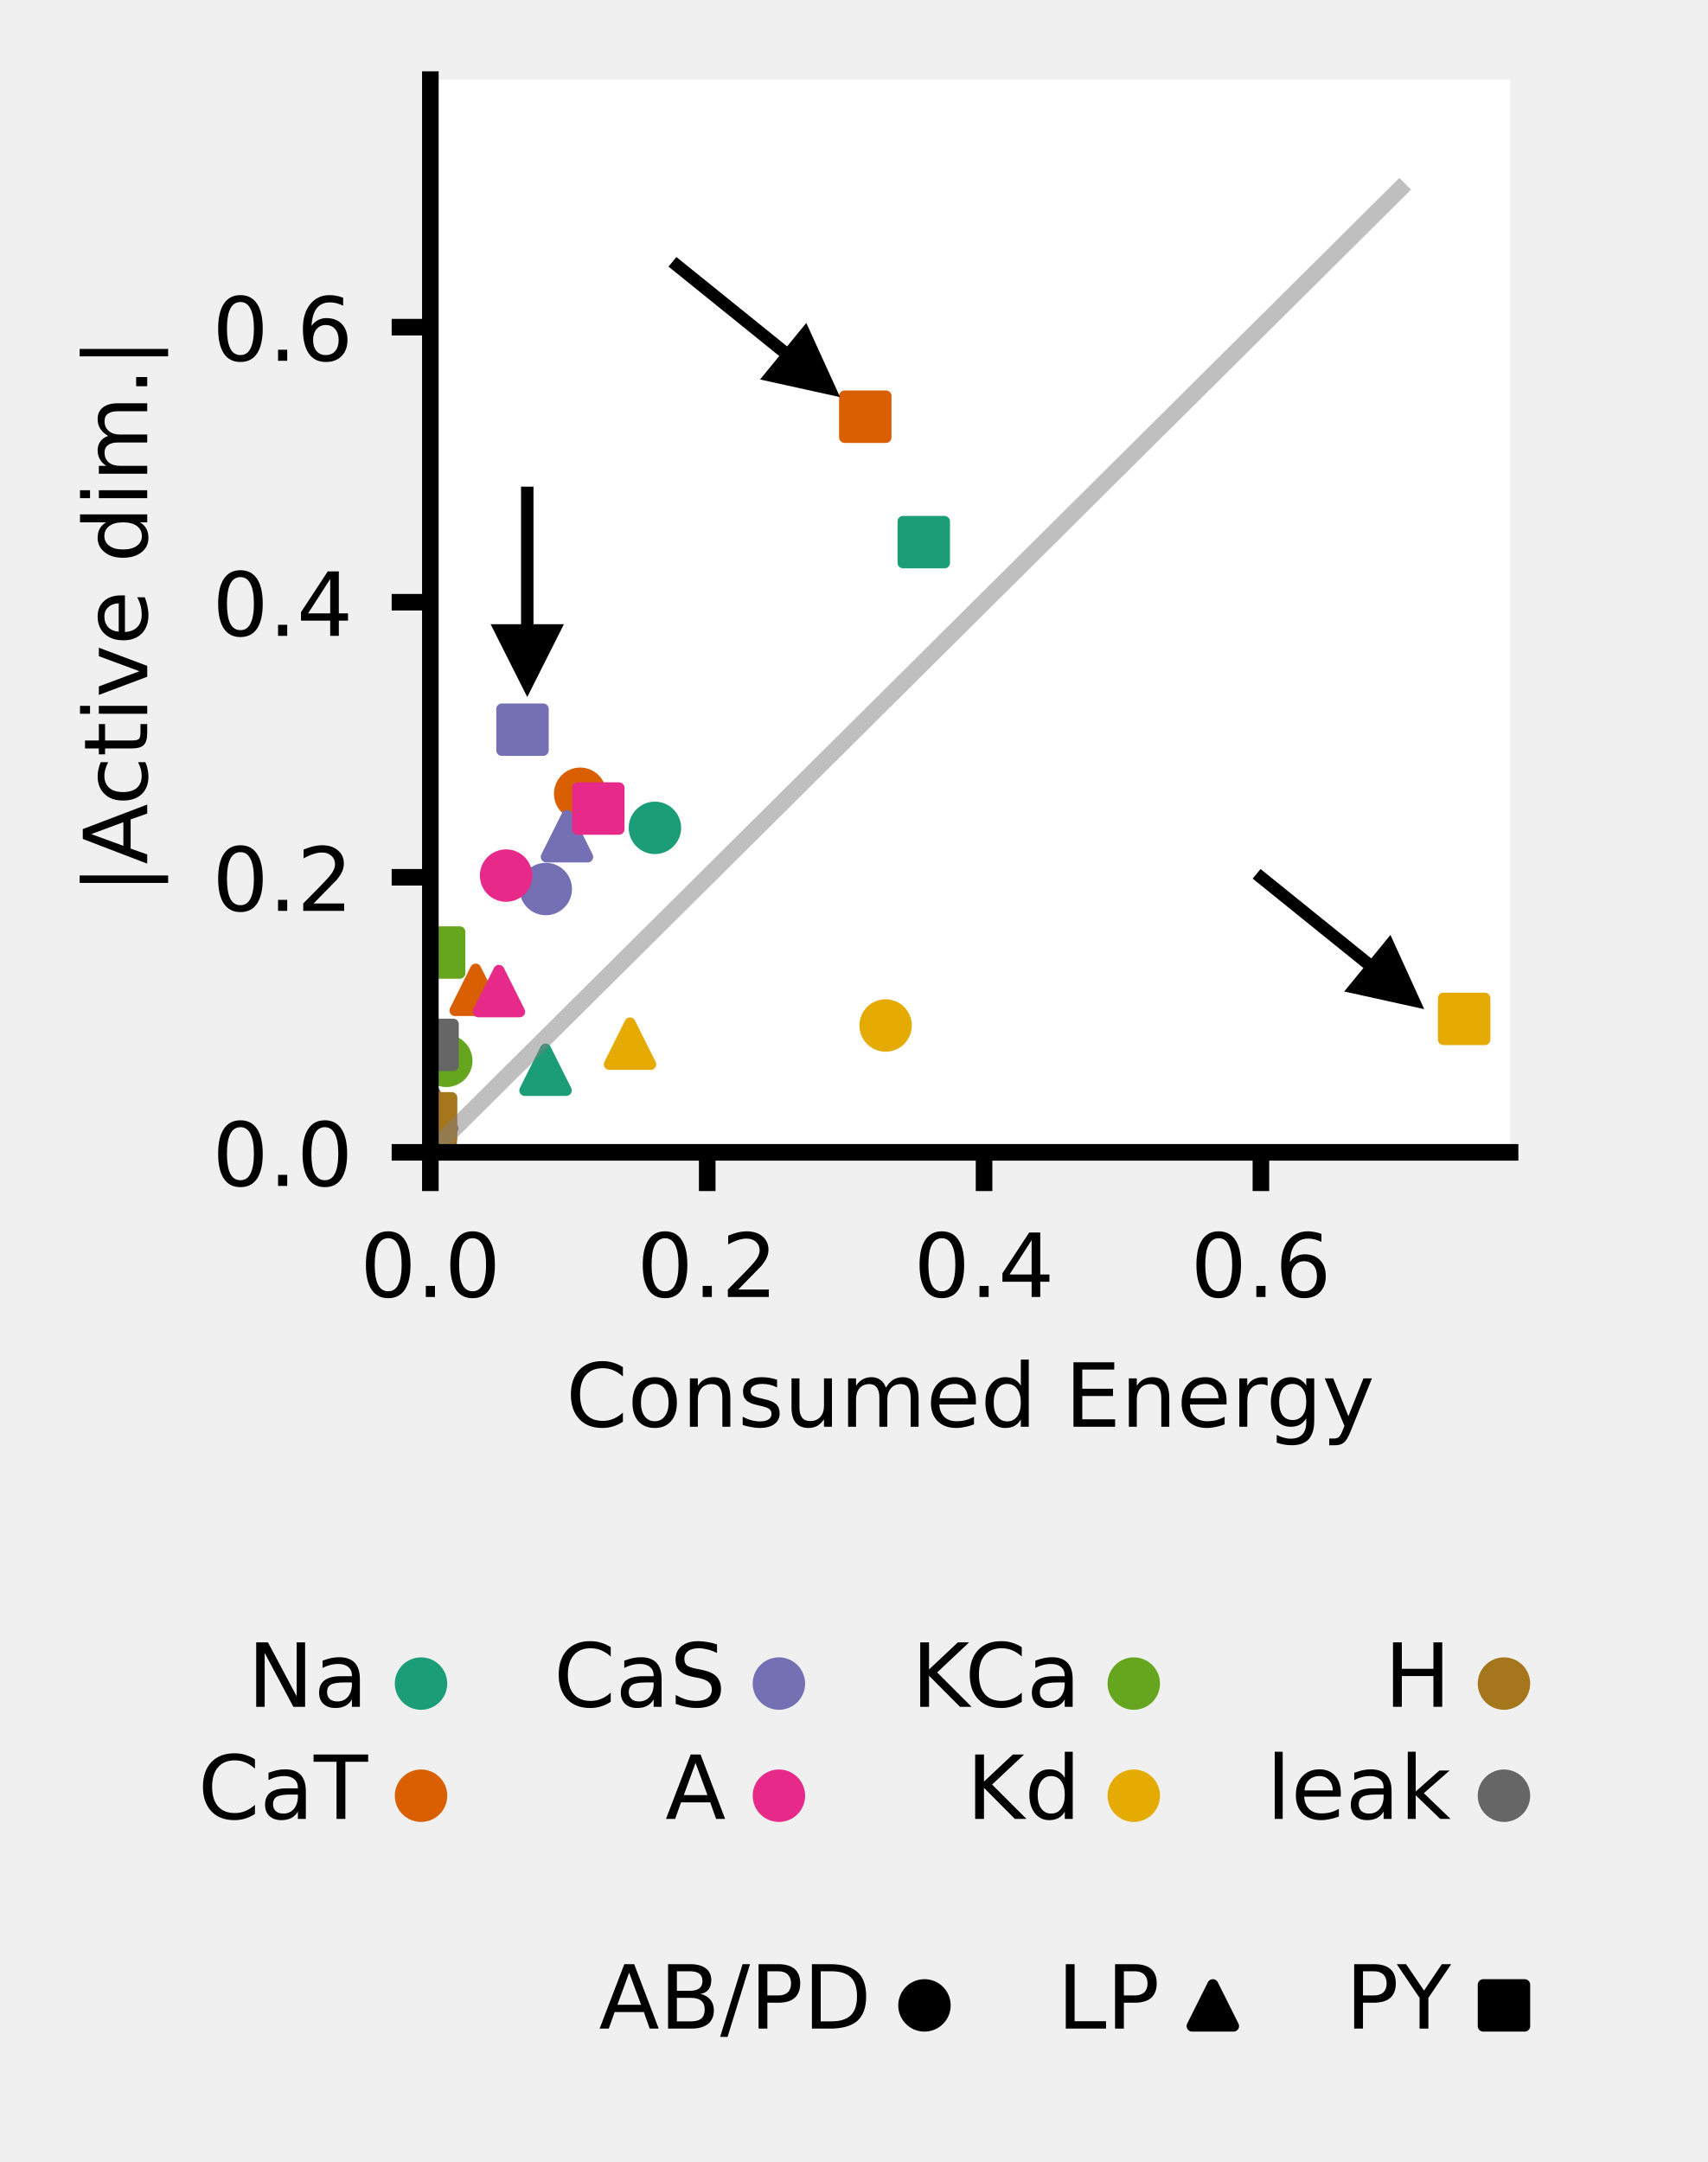
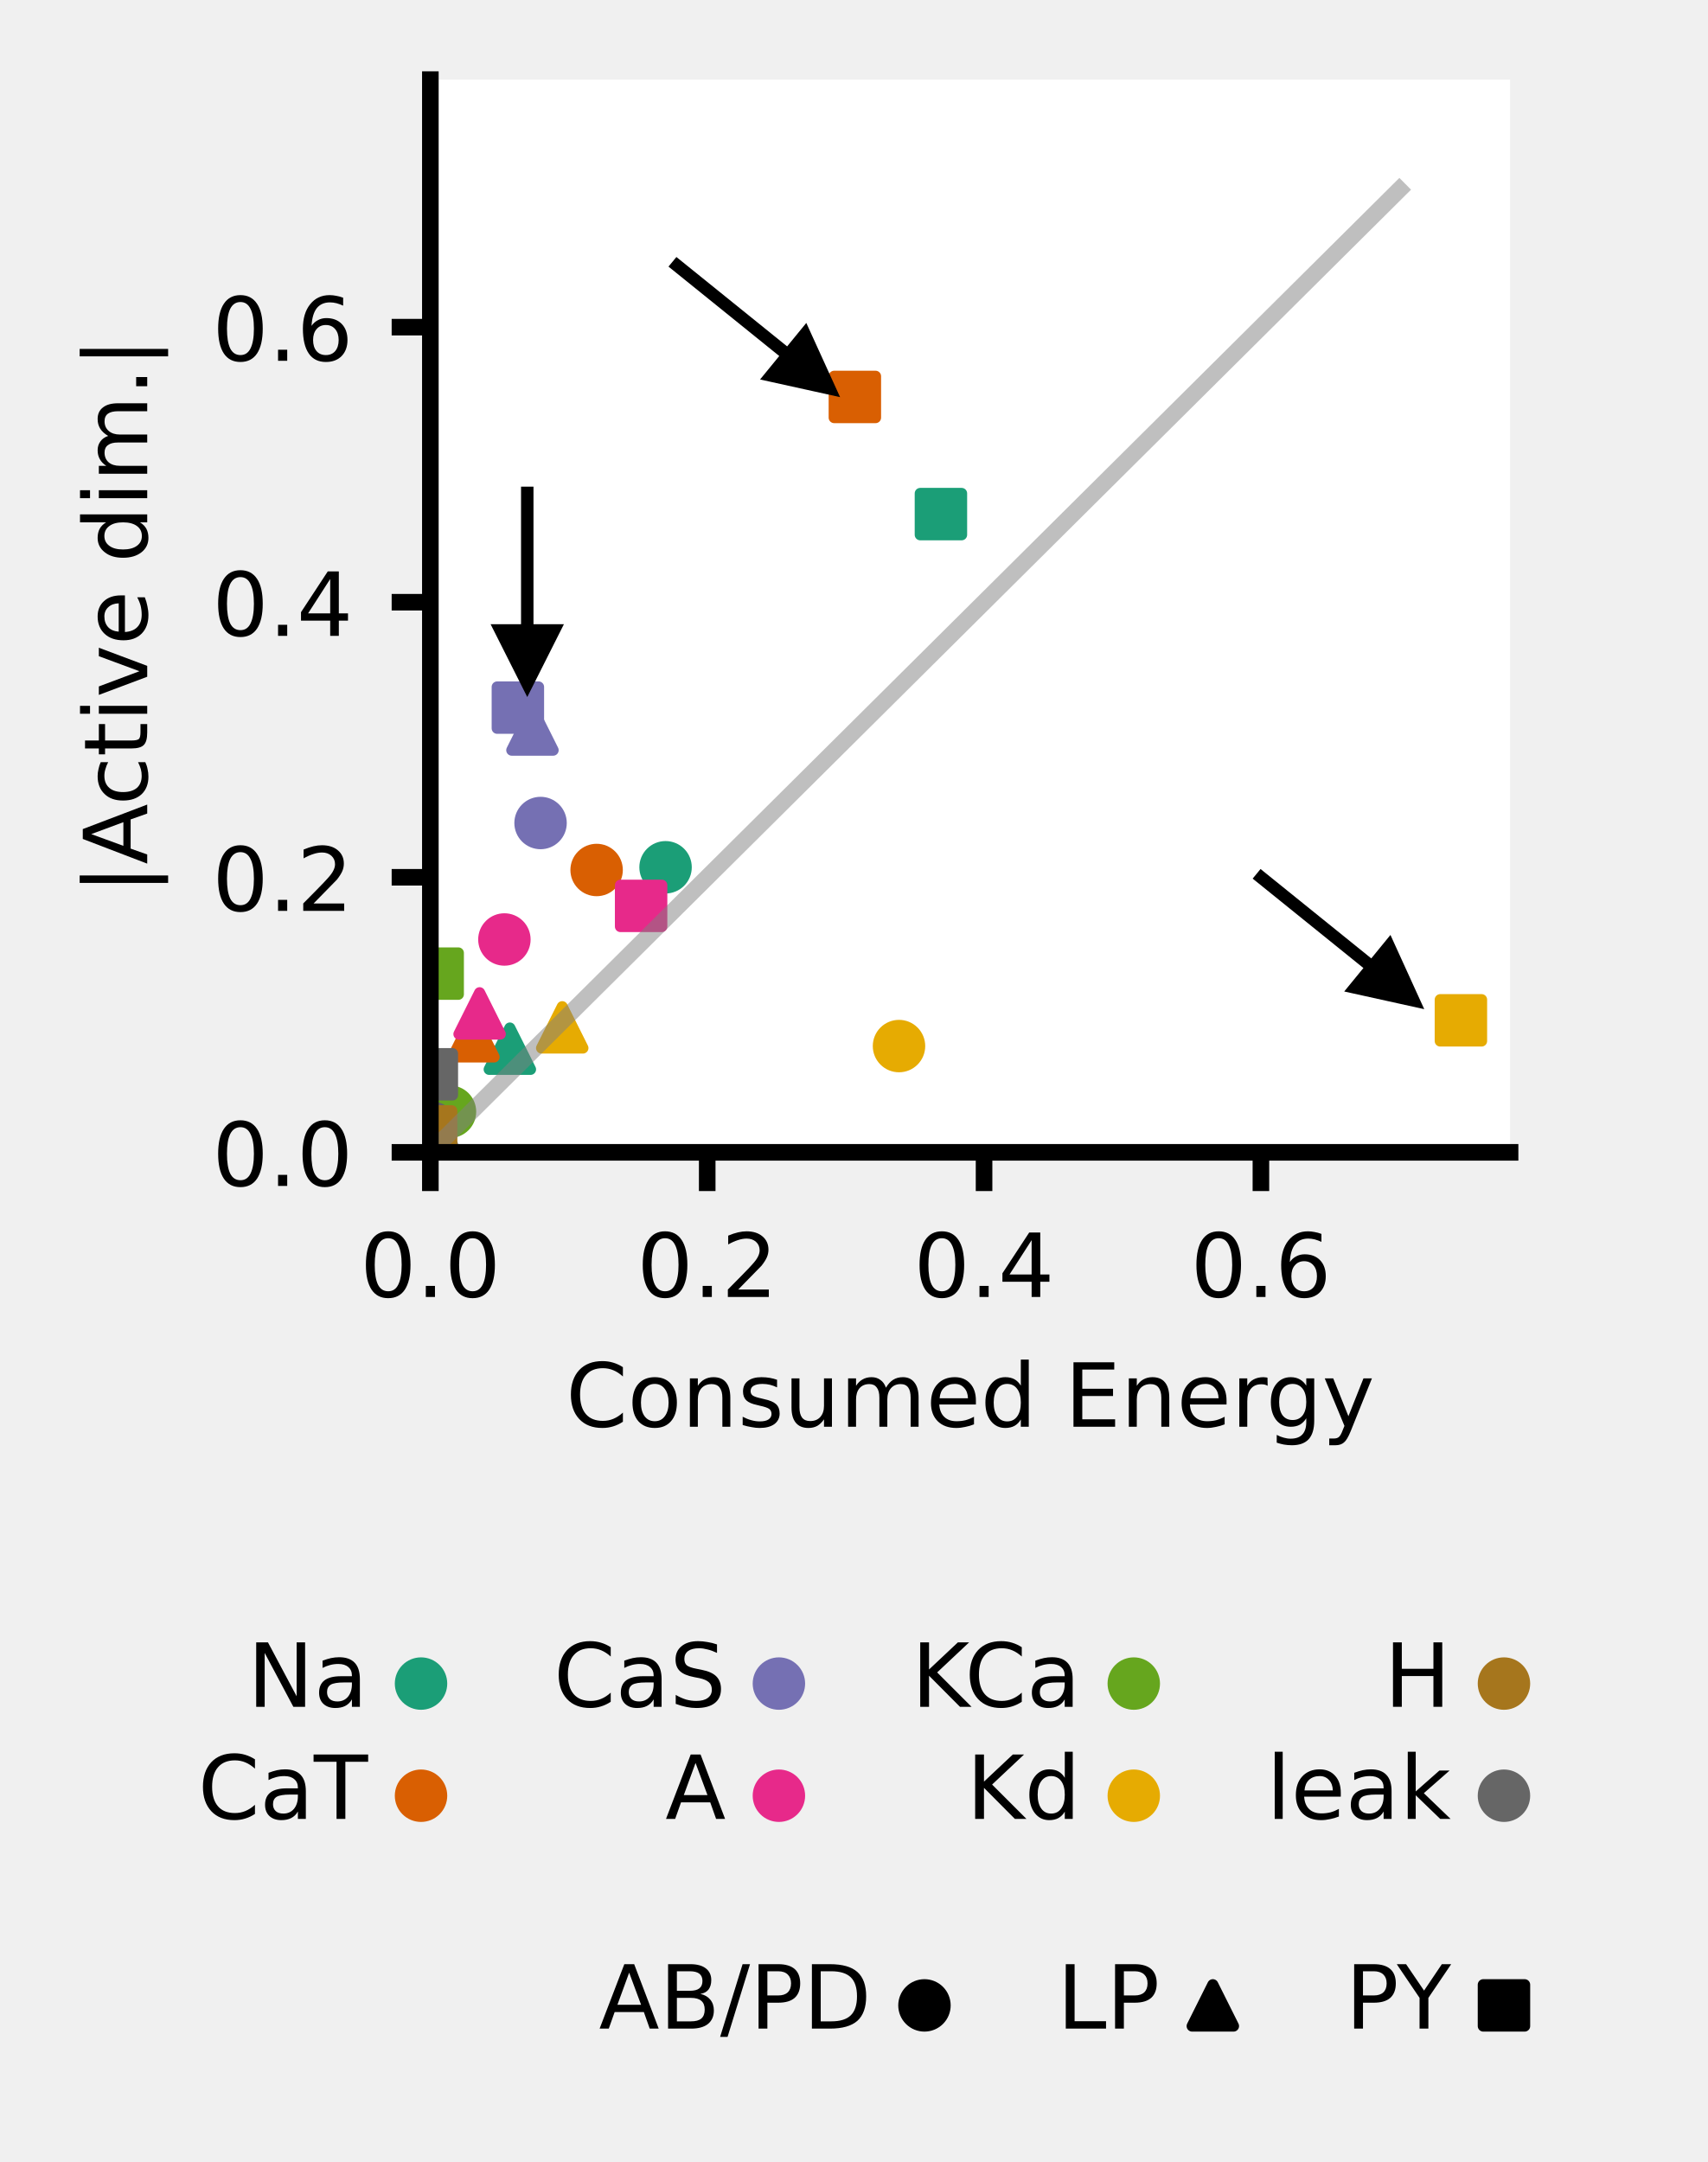
<svg xmlns="http://www.w3.org/2000/svg" xmlns:xlink="http://www.w3.org/1999/xlink" height="195.536pt" version="1.1" viewBox="0 0 154.42 195.536" width="154.42pt">
  <defs>
    <style type="text/css">*{stroke-linecap:butt;stroke-linejoin:round;}</style>
  </defs>
  <g id="figure_1">
    <g id="patch_1">
      <path d="M -0 195.536  L 154.42 195.536  L 154.42 0  L -0 0  z " style="fill:none;" />
    </g>
    <g id="axes_1">
      <g id="patch_2">
        <path d="M 38.922 104.22  L 136.572 104.22  L 136.572 7.2  L 38.922 7.2  z " style="fill:#ffffff;" />
      </g>
      <g id="PathCollection_1">
        <defs>
-           <path d="M 0 1.871  C 0.496 1.871 0.972 1.674 1.323 1.323  C 1.674 0.972 1.871 0.496 1.871 0  C 1.871 -0.496 1.674 -0.972 1.323 -1.323  C 0.972 -1.674 0.496 -1.871 0 -1.871  C -0.496 -1.871 -0.972 -1.674 -1.323 -1.323  C -1.674 -0.972 -1.871 -0.496 -1.871 0  C -1.871 0.496 -1.674 0.972 -1.323 1.323  C -0.972 1.674 -0.496 1.871 0 1.871  z " id="m63007d7818" style="stroke:#1b9e77;" />
-         </defs>
-         <g clip-path="url(#p9869b566d8)">
-           <use style="fill:#1b9e77;stroke:#1b9e77;" x="59.231" xlink:href="#m63007d7818" y="74.873" />
+           <path d="M 0 1.871  C 0.496 1.871 0.972 1.674 1.323 1.323  C 1.674 0.972 1.871 0.496 1.871 0  C 1.871 -0.496 1.674 -0.972 1.323 -1.323  C 0.972 -1.674 0.496 -1.871 0 -1.871  C -0.496 -1.871 -0.972 -1.674 -1.323 -1.323  C -1.674 -0.972 -1.871 -0.496 -1.871 0  C -1.871 0.496 -1.674 0.972 -1.323 1.323  C -0.972 1.674 -0.496 1.871 0 1.871  z " id="m0b9fd72556" style="stroke:#1b9e77;" />
+         </defs>
+         <g clip-path="url(#p50f562161a)">
+           <use style="fill:#1b9e77;stroke:#1b9e77;" x="60.194" xlink:href="#m0b9fd72556" y="78.438" />
        </g>
      </g>
      <g id="PathCollection_2">
        <defs>
-           <path d="M 0 1.871  C 0.496 1.871 0.972 1.674 1.323 1.323  C 1.674 0.972 1.871 0.496 1.871 0  C 1.871 -0.496 1.674 -0.972 1.323 -1.323  C 0.972 -1.674 0.496 -1.871 0 -1.871  C -0.496 -1.871 -0.972 -1.674 -1.323 -1.323  C -1.674 -0.972 -1.871 -0.496 -1.871 0  C -1.871 0.496 -1.674 0.972 -1.323 1.323  C -0.972 1.674 -0.496 1.871 0 1.871  z " id="m7608ac5703" style="stroke:#d95f02;" />
-         </defs>
-         <g clip-path="url(#p9869b566d8)">
-           <use style="fill:#d95f02;stroke:#d95f02;" x="52.47" xlink:href="#m7608ac5703" y="71.79" />
+           <path d="M 0 1.871  C 0.496 1.871 0.972 1.674 1.323 1.323  C 1.674 0.972 1.871 0.496 1.871 0  C 1.871 -0.496 1.674 -0.972 1.323 -1.323  C 0.972 -1.674 0.496 -1.871 0 -1.871  C -0.496 -1.871 -0.972 -1.674 -1.323 -1.323  C -1.674 -0.972 -1.871 -0.496 -1.871 0  C -1.871 0.496 -1.674 0.972 -1.323 1.323  C -0.972 1.674 -0.496 1.871 0 1.871  z " id="m8dd86e42a3" style="stroke:#d95f02;" />
+         </defs>
+         <g clip-path="url(#p50f562161a)">
+           <use style="fill:#d95f02;stroke:#d95f02;" x="53.959" xlink:href="#m8dd86e42a3" y="78.684" />
        </g>
      </g>
      <g id="PathCollection_3">
        <defs>
-           <path d="M 0 1.871  C 0.496 1.871 0.972 1.674 1.323 1.323  C 1.674 0.972 1.871 0.496 1.871 0  C 1.871 -0.496 1.674 -0.972 1.323 -1.323  C 0.972 -1.674 0.496 -1.871 0 -1.871  C -0.496 -1.871 -0.972 -1.674 -1.323 -1.323  C -1.674 -0.972 -1.871 -0.496 -1.871 0  C -1.871 0.496 -1.674 0.972 -1.323 1.323  C -0.972 1.674 -0.496 1.871 0 1.871  z " id="meed2f030c9" style="stroke:#7570b3;" />
-         </defs>
-         <g clip-path="url(#p9869b566d8)">
-           <use style="fill:#7570b3;stroke:#7570b3;" x="49.362" xlink:href="#meed2f030c9" y="80.406" />
+           <path d="M 0 1.871  C 0.496 1.871 0.972 1.674 1.323 1.323  C 1.674 0.972 1.871 0.496 1.871 0  C 1.871 -0.496 1.674 -0.972 1.323 -1.323  C 0.972 -1.674 0.496 -1.871 0 -1.871  C -0.496 -1.871 -0.972 -1.674 -1.323 -1.323  C -1.674 -0.972 -1.871 -0.496 -1.871 0  C -1.871 0.496 -1.674 0.972 -1.323 1.323  C -0.972 1.674 -0.496 1.871 0 1.871  z " id="m6847944853" style="stroke:#7570b3;" />
+         </defs>
+         <g clip-path="url(#p50f562161a)">
+           <use style="fill:#7570b3;stroke:#7570b3;" x="48.889" xlink:href="#m6847944853" y="74.435" />
        </g>
      </g>
      <g id="PathCollection_4">
        <defs>
-           <path d="M 0 1.871  C 0.496 1.871 0.972 1.674 1.323 1.323  C 1.674 0.972 1.871 0.496 1.871 0  C 1.871 -0.496 1.674 -0.972 1.323 -1.323  C 0.972 -1.674 0.496 -1.871 0 -1.871  C -0.496 -1.871 -0.972 -1.674 -1.323 -1.323  C -1.674 -0.972 -1.871 -0.496 -1.871 0  C -1.871 0.496 -1.674 0.972 -1.323 1.323  C -0.972 1.674 -0.496 1.871 0 1.871  z " id="md9a699f755" style="stroke:#e7298a;" />
-         </defs>
-         <g clip-path="url(#p9869b566d8)">
-           <use style="fill:#e7298a;stroke:#e7298a;" x="45.77" xlink:href="#md9a699f755" y="79.19" />
+           <path d="M 0 1.871  C 0.496 1.871 0.972 1.674 1.323 1.323  C 1.674 0.972 1.871 0.496 1.871 0  C 1.871 -0.496 1.674 -0.972 1.323 -1.323  C 0.972 -1.674 0.496 -1.871 0 -1.871  C -0.496 -1.871 -0.972 -1.674 -1.323 -1.323  C -1.674 -0.972 -1.871 -0.496 -1.871 0  C -1.871 0.496 -1.674 0.972 -1.323 1.323  C -0.972 1.674 -0.496 1.871 0 1.871  z " id="mc38c0dc8a9" style="stroke:#e7298a;" />
+         </defs>
+         <g clip-path="url(#p50f562161a)">
+           <use style="fill:#e7298a;stroke:#e7298a;" x="45.618" xlink:href="#mc38c0dc8a9" y="84.969" />
        </g>
      </g>
      <g id="PathCollection_5">
        <defs>
-           <path d="M 0 1.871  C 0.496 1.871 0.972 1.674 1.323 1.323  C 1.674 0.972 1.871 0.496 1.871 0  C 1.871 -0.496 1.674 -0.972 1.323 -1.323  C 0.972 -1.674 0.496 -1.871 0 -1.871  C -0.496 -1.871 -0.972 -1.674 -1.323 -1.323  C -1.674 -0.972 -1.871 -0.496 -1.871 0  C -1.871 0.496 -1.674 0.972 -1.323 1.323  C -0.972 1.674 -0.496 1.871 0 1.871  z " id="m3714b1de61" style="stroke:#66a61e;" />
-         </defs>
-         <g clip-path="url(#p9869b566d8)">
-           <use style="fill:#66a61e;stroke:#66a61e;" x="40.361" xlink:href="#m3714b1de61" y="95.943" />
+           <path d="M 0 1.871  C 0.496 1.871 0.972 1.674 1.323 1.323  C 1.674 0.972 1.871 0.496 1.871 0  C 1.871 -0.496 1.674 -0.972 1.323 -1.323  C 0.972 -1.674 0.496 -1.871 0 -1.871  C -0.496 -1.871 -0.972 -1.674 -1.323 -1.323  C -1.674 -0.972 -1.871 -0.496 -1.871 0  C -1.871 0.496 -1.674 0.972 -1.323 1.323  C -0.972 1.674 -0.496 1.871 0 1.871  z " id="m7bfb261727" style="stroke:#66a61e;" />
+         </defs>
+         <g clip-path="url(#p50f562161a)">
+           <use style="fill:#66a61e;stroke:#66a61e;" x="40.697" xlink:href="#m7bfb261727" y="100.543" />
        </g>
      </g>
      <g id="PathCollection_6">
        <defs>
-           <path d="M 0 1.871  C 0.496 1.871 0.972 1.674 1.323 1.323  C 1.674 0.972 1.871 0.496 1.871 0  C 1.871 -0.496 1.674 -0.972 1.323 -1.323  C 0.972 -1.674 0.496 -1.871 0 -1.871  C -0.496 -1.871 -0.972 -1.674 -1.323 -1.323  C -1.674 -0.972 -1.871 -0.496 -1.871 0  C -1.871 0.496 -1.674 0.972 -1.323 1.323  C -0.972 1.674 -0.496 1.871 0 1.871  z " id="mefe1b24ac2" style="stroke:#e6ab02;" />
-         </defs>
-         <g clip-path="url(#p9869b566d8)">
-           <use style="fill:#e6ab02;stroke:#e6ab02;" x="80.096" xlink:href="#mefe1b24ac2" y="92.748" />
+           <path d="M 0 1.871  C 0.496 1.871 0.972 1.674 1.323 1.323  C 1.674 0.972 1.871 0.496 1.871 0  C 1.871 -0.496 1.674 -0.972 1.323 -1.323  C 0.972 -1.674 0.496 -1.871 0 -1.871  C -0.496 -1.871 -0.972 -1.674 -1.323 -1.323  C -1.674 -0.972 -1.871 -0.496 -1.871 0  C -1.871 0.496 -1.674 0.972 -1.323 1.323  C -0.972 1.674 -0.496 1.871 0 1.871  z " id="m37f7fb235b" style="stroke:#e6ab02;" />
+         </defs>
+         <g clip-path="url(#p50f562161a)">
+           <use style="fill:#e6ab02;stroke:#e6ab02;" x="81.307" xlink:href="#m37f7fb235b" y="94.609" />
        </g>
      </g>
      <g id="PathCollection_7">
        <defs>
-           <path d="M 0 1.871  C 0.496 1.871 0.972 1.674 1.323 1.323  C 1.674 0.972 1.871 0.496 1.871 0  C 1.871 -0.496 1.674 -0.972 1.323 -1.323  C 0.972 -1.674 0.496 -1.871 0 -1.871  C -0.496 -1.871 -0.972 -1.674 -1.323 -1.323  C -1.674 -0.972 -1.871 -0.496 -1.871 0  C -1.871 0.496 -1.674 0.972 -1.323 1.323  C -0.972 1.674 -0.496 1.871 0 1.871  z " id="md95bf2fa6e" style="stroke:#a6761d;" />
-         </defs>
-         <g clip-path="url(#p9869b566d8)">
-           <use style="fill:#a6761d;stroke:#a6761d;" x="38.941" xlink:href="#md95bf2fa6e" y="104.179" />
+           <path d="M 0 1.871  C 0.496 1.871 0.972 1.674 1.323 1.323  C 1.674 0.972 1.871 0.496 1.871 0  C 1.871 -0.496 1.674 -0.972 1.323 -1.323  C 0.972 -1.674 0.496 -1.871 0 -1.871  C -0.496 -1.871 -0.972 -1.674 -1.323 -1.323  C -1.674 -0.972 -1.871 -0.496 -1.871 0  C -1.871 0.496 -1.674 0.972 -1.323 1.323  C -0.972 1.674 -0.496 1.871 0 1.871  z " id="m536642fdbc" style="stroke:#a6761d;" />
+         </defs>
+         <g clip-path="url(#p50f562161a)">
+           <use style="fill:#a6761d;stroke:#a6761d;" x="38.934" xlink:href="#m536642fdbc" y="103.461" />
        </g>
      </g>
      <g id="PathCollection_8">
        <defs>
-           <path d="M 0 1.871  C 0.496 1.871 0.972 1.674 1.323 1.323  C 1.674 0.972 1.871 0.496 1.871 0  C 1.871 -0.496 1.674 -0.972 1.323 -1.323  C 0.972 -1.674 0.496 -1.871 0 -1.871  C -0.496 -1.871 -0.972 -1.674 -1.323 -1.323  C -1.674 -0.972 -1.871 -0.496 -1.871 0  C -1.871 0.496 -1.674 0.972 -1.323 1.323  C -0.972 1.674 -0.496 1.871 0 1.871  z " id="m2bf941c379" style="stroke:#666666;" />
-         </defs>
-         <g clip-path="url(#p9869b566d8)">
-           <use style="fill:#666666;stroke:#666666;" x="38.954" xlink:href="#m2bf941c379" y="103.348" />
+           <path d="M 0 1.871  C 0.496 1.871 0.972 1.674 1.323 1.323  C 1.674 0.972 1.871 0.496 1.871 0  C 1.871 -0.496 1.674 -0.972 1.323 -1.323  C 0.972 -1.674 0.496 -1.871 0 -1.871  C -0.496 -1.871 -0.972 -1.674 -1.323 -1.323  C -1.674 -0.972 -1.871 -0.496 -1.871 0  C -1.871 0.496 -1.674 0.972 -1.323 1.323  C -0.972 1.674 -0.496 1.871 0 1.871  z " id="mf77dfa830b" style="stroke:#666666;" />
+         </defs>
+         <g clip-path="url(#p50f562161a)">
+           <use style="fill:#666666;stroke:#666666;" x="38.953" xlink:href="#mf77dfa830b" y="101.949" />
        </g>
      </g>
      <g id="PathCollection_9">
        <defs>
-           <path d="M 0 -1.871  L -1.871 1.871  L 1.871 1.871  z " id="mb05c7ab435" style="stroke:#1b9e77;" />
-         </defs>
-         <g clip-path="url(#p9869b566d8)">
-           <use style="fill:#1b9e77;stroke:#1b9e77;" x="49.339" xlink:href="#mb05c7ab435" y="96.747" />
+           <path d="M 0 -1.871  L -1.871 1.871  L 1.871 1.871  z " id="mcd06efc1f7" style="stroke:#1b9e77;" />
+         </defs>
+         <g clip-path="url(#p50f562161a)">
+           <use style="fill:#1b9e77;stroke:#1b9e77;" x="46.112" xlink:href="#mcd06efc1f7" y="94.846" />
        </g>
      </g>
      <g id="PathCollection_10">
        <defs>
-           <path d="M 0 -1.871  L -1.871 1.871  L 1.871 1.871  z " id="me9decf1e9b" style="stroke:#d95f02;" />
-         </defs>
-         <g clip-path="url(#p9869b566d8)">
-           <use style="fill:#d95f02;stroke:#d95f02;" x="43.022" xlink:href="#me9decf1e9b" y="89.521" />
+           <path d="M 0 -1.871  L -1.871 1.871  L 1.871 1.871  z " id="mff4e816341" style="stroke:#d95f02;" />
+         </defs>
+         <g clip-path="url(#p50f562161a)">
+           <use style="fill:#d95f02;stroke:#d95f02;" x="42.816" xlink:href="#mff4e816341" y="93.724" />
        </g>
      </g>
      <g id="PathCollection_11">
        <defs>
-           <path d="M 0 -1.871  L -1.871 1.871  L 1.871 1.871  z " id="md3dc0de079" style="stroke:#7570b3;" />
-         </defs>
-         <g clip-path="url(#p9869b566d8)">
-           <use style="fill:#7570b3;stroke:#7570b3;" x="51.278" xlink:href="#md3dc0de079" y="75.627" />
+           <path d="M 0 -1.871  L -1.871 1.871  L 1.871 1.871  z " id="mdef4771c43" style="stroke:#7570b3;" />
+         </defs>
+         <g clip-path="url(#p50f562161a)">
+           <use style="fill:#7570b3;stroke:#7570b3;" x="48.155" xlink:href="#mdef4771c43" y="65.977" />
        </g>
      </g>
      <g id="PathCollection_12">
        <defs>
-           <path d="M 0 -1.871  L -1.871 1.871  L 1.871 1.871  z " id="meae02ffca5" style="stroke:#e7298a;" />
-         </defs>
-         <g clip-path="url(#p9869b566d8)">
-           <use style="fill:#e7298a;stroke:#e7298a;" x="45.123" xlink:href="#meae02ffca5" y="89.634" />
+           <path d="M 0 -1.871  L -1.871 1.871  L 1.871 1.871  z " id="mdd6f08d381" style="stroke:#e7298a;" />
+         </defs>
+         <g clip-path="url(#p50f562161a)">
+           <use style="fill:#e7298a;stroke:#e7298a;" x="43.376" xlink:href="#mdd6f08d381" y="91.654" />
        </g>
      </g>
      <g id="PathCollection_13">
        <defs>
-           <path d="M 0 -1.871  L -1.871 1.871  L 1.871 1.871  z " id="mb62281438a" style="stroke:#66a61e;" />
-         </defs>
-         <g clip-path="url(#p9869b566d8)">
-           <use style="fill:#66a61e;stroke:#66a61e;" x="39.601" xlink:href="#mb62281438a" y="103.549" />
+           <path d="M 0 -1.871  L -1.871 1.871  L 1.871 1.871  z " id="me8b73d1ccc" style="stroke:#66a61e;" />
+         </defs>
+         <g clip-path="url(#p50f562161a)">
+           <use style="fill:#66a61e;stroke:#66a61e;" x="39.409" xlink:href="#me8b73d1ccc" y="103.127" />
        </g>
      </g>
      <g id="PathCollection_14">
        <defs>
-           <path d="M 0 -1.871  L -1.871 1.871  L 1.871 1.871  z " id="me7bfbe9992" style="stroke:#e6ab02;" />
-         </defs>
-         <g clip-path="url(#p9869b566d8)">
-           <use style="fill:#e6ab02;stroke:#e6ab02;" x="56.98" xlink:href="#me7bfbe9992" y="94.391" />
+           <path d="M 0 -1.871  L -1.871 1.871  L 1.871 1.871  z " id="m53c9f31daa" style="stroke:#e6ab02;" />
+         </defs>
+         <g clip-path="url(#p50f562161a)">
+           <use style="fill:#e6ab02;stroke:#e6ab02;" x="50.849" xlink:href="#m53c9f31daa" y="92.917" />
        </g>
      </g>
      <g id="PathCollection_15">
        <defs>
-           <path d="M 0 -1.871  L -1.871 1.871  L 1.871 1.871  z " id="mbaeef1f646" style="stroke:#a6761d;" />
-         </defs>
-         <g clip-path="url(#p9869b566d8)">
-           <use style="fill:#a6761d;stroke:#a6761d;" x="38.972" xlink:href="#mbaeef1f646" y="103.245" />
+           <path d="M 0 -1.871  L -1.871 1.871  L 1.871 1.871  z " id="m8e0485f4a1" style="stroke:#a6761d;" />
+         </defs>
+         <g clip-path="url(#p50f562161a)">
+           <use style="fill:#a6761d;stroke:#a6761d;" x="38.959" xlink:href="#m8e0485f4a1" y="102.408" />
        </g>
      </g>
      <g id="PathCollection_16">
        <defs>
-           <path d="M 0 -1.871  L -1.871 1.871  L 1.871 1.871  z " id="m6334f7f723" style="stroke:#666666;" />
-         </defs>
-         <g clip-path="url(#p9869b566d8)">
-           <use style="fill:#666666;stroke:#666666;" x="39.08" xlink:href="#m6334f7f723" y="100.186" />
+           <path d="M 0 -1.871  L -1.871 1.871  L 1.871 1.871  z " id="m0318e7dc73" style="stroke:#666666;" />
+         </defs>
+         <g clip-path="url(#p50f562161a)">
+           <use style="fill:#666666;stroke:#666666;" x="39.051" xlink:href="#m0318e7dc73" y="101.639" />
        </g>
      </g>
      <g id="PathCollection_17">
        <defs>
-           <path d="M -1.871 1.871  L 1.871 1.871  L 1.871 -1.871  L -1.871 -1.871  z " id="mca609d3445" style="stroke:#1b9e77;" />
-         </defs>
-         <g clip-path="url(#p9869b566d8)">
-           <use style="fill:#1b9e77;stroke:#1b9e77;" x="83.547" xlink:href="#mca609d3445" y="49.033" />
+           <path d="M -1.871 1.871  L 1.871 1.871  L 1.871 -1.871  L -1.871 -1.871  z " id="m4bb7c8bed6" style="stroke:#1b9e77;" />
+         </defs>
+         <g clip-path="url(#p50f562161a)">
+           <use style="fill:#1b9e77;stroke:#1b9e77;" x="85.098" xlink:href="#m4bb7c8bed6" y="46.497" />
        </g>
      </g>
      <g id="PathCollection_18">
        <defs>
-           <path d="M -1.871 1.871  L 1.871 1.871  L 1.871 -1.871  L -1.871 -1.871  z " id="m285340f3da" style="stroke:#d95f02;" />
-         </defs>
-         <g clip-path="url(#p9869b566d8)">
-           <use style="fill:#d95f02;stroke:#d95f02;" x="78.257" xlink:href="#m285340f3da" y="37.688" />
+           <path d="M -1.871 1.871  L 1.871 1.871  L 1.871 -1.871  L -1.871 -1.871  z " id="m996cbe738c" style="stroke:#d95f02;" />
+         </defs>
+         <g clip-path="url(#p50f562161a)">
+           <use style="fill:#d95f02;stroke:#d95f02;" x="77.315" xlink:href="#m996cbe738c" y="35.9" />
        </g>
      </g>
      <g id="PathCollection_19">
        <defs>
-           <path d="M -1.871 1.871  L 1.871 1.871  L 1.871 -1.871  L -1.871 -1.871  z " id="mb70d17c352" style="stroke:#7570b3;" />
-         </defs>
-         <g clip-path="url(#p9869b566d8)">
-           <use style="fill:#7570b3;stroke:#7570b3;" x="47.256" xlink:href="#mb70d17c352" y="65.994" />
+           <path d="M -1.871 1.871  L 1.871 1.871  L 1.871 -1.871  L -1.871 -1.871  z " id="mbe8e1239cf" style="stroke:#7570b3;" />
+         </defs>
+         <g clip-path="url(#p50f562161a)">
+           <use style="fill:#7570b3;stroke:#7570b3;" x="46.837" xlink:href="#mbe8e1239cf" y="63.999" />
        </g>
      </g>
      <g id="PathCollection_20">
        <defs>
-           <path d="M -1.871 1.871  L 1.871 1.871  L 1.871 -1.871  L -1.871 -1.871  z " id="m278e4dc004" style="stroke:#e7298a;" />
-         </defs>
-         <g clip-path="url(#p9869b566d8)">
-           <use style="fill:#e7298a;stroke:#e7298a;" x="54.109" xlink:href="#m278e4dc004" y="73.125" />
+           <path d="M -1.871 1.871  L 1.871 1.871  L 1.871 -1.871  L -1.871 -1.871  z " id="mfbb1b031bc" style="stroke:#e7298a;" />
+         </defs>
+         <g clip-path="url(#p50f562161a)">
+           <use style="fill:#e7298a;stroke:#e7298a;" x="57.983" xlink:href="#mfbb1b031bc" y="81.929" />
        </g>
      </g>
      <g id="PathCollection_21">
        <defs>
-           <path d="M -1.871 1.871  L 1.871 1.871  L 1.871 -1.871  L -1.871 -1.871  z " id="md94ce0cb8a" style="stroke:#66a61e;" />
-         </defs>
-         <g clip-path="url(#p9869b566d8)">
-           <use style="fill:#66a61e;stroke:#66a61e;" x="39.714" xlink:href="#md94ce0cb8a" y="86.148" />
+           <path d="M -1.871 1.871  L 1.871 1.871  L 1.871 -1.871  L -1.871 -1.871  z " id="mc283ca1b25" style="stroke:#66a61e;" />
+         </defs>
+         <g clip-path="url(#p50f562161a)">
+           <use style="fill:#66a61e;stroke:#66a61e;" x="39.585" xlink:href="#mc283ca1b25" y="88.056" />
        </g>
      </g>
      <g id="PathCollection_22">
        <defs>
-           <path d="M -1.871 1.871  L 1.871 1.871  L 1.871 -1.871  L -1.871 -1.871  z " id="m94e47ec586" style="stroke:#e6ab02;" />
-         </defs>
-         <g clip-path="url(#p9869b566d8)">
-           <use style="fill:#e6ab02;stroke:#e6ab02;" x="132.419" xlink:href="#m94e47ec586" y="92.149" />
+           <path d="M -1.871 1.871  L 1.871 1.871  L 1.871 -1.871  L -1.871 -1.871  z " id="m1db8c186f4" style="stroke:#e6ab02;" />
+         </defs>
+         <g clip-path="url(#p50f562161a)">
+           <use style="fill:#e6ab02;stroke:#e6ab02;" x="132.126" xlink:href="#m1db8c186f4" y="92.281" />
        </g>
      </g>
      <g id="PathCollection_23">
        <defs>
-           <path d="M -1.871 1.871  L 1.871 1.871  L 1.871 -1.871  L -1.871 -1.871  z " id="m651bc245e9" style="stroke:#a6761d;" />
-         </defs>
-         <g clip-path="url(#p9869b566d8)">
-           <use style="fill:#a6761d;stroke:#a6761d;" x="38.988" xlink:href="#m651bc245e9" y="101.145" />
+           <path d="M -1.871 1.871  L 1.871 1.871  L 1.871 -1.871  L -1.871 -1.871  z " id="m1dd4368e97" style="stroke:#a6761d;" />
+         </defs>
+         <g clip-path="url(#p50f562161a)">
+           <use style="fill:#a6761d;stroke:#a6761d;" x="38.991" xlink:href="#m1dd4368e97" y="102.331" />
        </g>
      </g>
      <g id="PathCollection_24">
        <defs>
-           <path d="M -1.871 1.871  L 1.871 1.871  L 1.871 -1.871  L -1.871 -1.871  z " id="m957fd69968" style="stroke:#666666;" />
-         </defs>
-         <g clip-path="url(#p9869b566d8)">
-           <use style="fill:#666666;stroke:#666666;" x="39.12" xlink:href="#m957fd69968" y="94.502" />
+           <path d="M -1.871 1.871  L 1.871 1.871  L 1.871 -1.871  L -1.871 -1.871  z " id="mdd81184a2a" style="stroke:#666666;" />
+         </defs>
+         <g clip-path="url(#p50f562161a)">
+           <use style="fill:#666666;stroke:#666666;" x="39.057" xlink:href="#mdd81184a2a" y="97.161" />
        </g>
      </g>
      <g id="PathCollection_25">
        <defs>
-           <path d="M 0 1.871  C 0.496 1.871 0.972 1.674 1.323 1.323  C 1.674 0.972 1.871 0.496 1.871 0  C 1.871 -0.496 1.674 -0.972 1.323 -1.323  C 0.972 -1.674 0.496 -1.871 0 -1.871  C -0.496 -1.871 -0.972 -1.674 -1.323 -1.323  C -1.674 -0.972 -1.871 -0.496 -1.871 0  C -1.871 0.496 -1.674 0.972 -1.323 1.323  C -0.972 1.674 -0.496 1.871 0 1.871  z " id="m5c3e4a6e69" style="stroke:#000000;" />
-         </defs>
-         <g clip-path="url(#p9869b566d8)" />
+           <path d="M 0 1.871  C 0.496 1.871 0.972 1.674 1.323 1.323  C 1.674 0.972 1.871 0.496 1.871 0  C 1.871 -0.496 1.674 -0.972 1.323 -1.323  C 0.972 -1.674 0.496 -1.871 0 -1.871  C -0.496 -1.871 -0.972 -1.674 -1.323 -1.323  C -1.674 -0.972 -1.871 -0.496 -1.871 0  C -1.871 0.496 -1.674 0.972 -1.323 1.323  C -0.972 1.674 -0.496 1.871 0 1.871  z " id="me7cf1cd110" style="stroke:#000000;" />
+         </defs>
+         <g clip-path="url(#p50f562161a)" />
      </g>
      <g id="PathCollection_26">
        <defs>
-           <path d="M 0 -1.871  L -1.871 1.871  L 1.871 1.871  z " id="m73629366aa" style="stroke:#000000;" />
-         </defs>
-         <g clip-path="url(#p9869b566d8)" />
+           <path d="M 0 -1.871  L -1.871 1.871  L 1.871 1.871  z " id="me8482b81ab" style="stroke:#000000;" />
+         </defs>
+         <g clip-path="url(#p50f562161a)" />
      </g>
      <g id="PathCollection_27">
        <defs>
-           <path d="M -1.871 1.871  L 1.871 1.871  L 1.871 -1.871  L -1.871 -1.871  z " id="m5e3383991b" style="stroke:#000000;" />
-         </defs>
-         <g clip-path="url(#p9869b566d8)" />
+           <path d="M -1.871 1.871  L 1.871 1.871  L 1.871 -1.871  L -1.871 -1.871  z " id="me371024ae9" style="stroke:#000000;" />
+         </defs>
+         <g clip-path="url(#p50f562161a)" />
      </g>
      <g id="patch_3">
-         <path clip-path="url(#p9869b566d8)" d="M 127.94 90.566  L 122.474 89.359  L 124.014 87.476  L 113.998 79.391  L 114.077 79.295  L 124.093 87.38  L 125.632 85.497  z " style="stroke:#000000;stroke-linejoin:miter;" />
+         <path clip-path="url(#p50f562161a)" d="M 127.94 90.566  L 122.474 89.359  L 124.014 87.476  L 113.998 79.391  L 114.077 79.295  L 124.093 87.38  L 125.632 85.497  z " style="stroke:#000000;stroke-linejoin:miter;" />
      </g>
      <g id="patch_4">
-         <path clip-path="url(#p9869b566d8)" d="M 75.109 35.214  L 69.643 34.008  L 71.183 32.125  L 61.167 24.04  L 61.246 23.944  L 71.262 32.029  L 72.801 30.146  z " style="stroke:#000000;stroke-linejoin:miter;" />
+         <path clip-path="url(#p50f562161a)" d="M 75.109 35.214  L 69.643 34.008  L 71.183 32.125  L 61.167 24.04  L 61.246 23.944  L 71.262 32.029  L 72.801 30.146  z " style="stroke:#000000;stroke-linejoin:miter;" />
      </g>
      <g id="patch_5">
-         <path clip-path="url(#p9869b566d8)" d="M 47.686 61.929  L 45.182 56.954  L 47.623 56.954  L 47.623 44.515  L 47.749 44.515  L 47.749 56.954  L 50.19 56.954  z " style="stroke:#000000;stroke-linejoin:miter;" />
+         <path clip-path="url(#p50f562161a)" d="M 47.686 61.929  L 45.182 56.954  L 47.623 56.954  L 47.623 44.515  L 47.749 44.515  L 47.749 56.954  L 50.19 56.954  z " style="stroke:#000000;stroke-linejoin:miter;" />
      </g>
      <g id="matplotlib.axis_1">
        <g id="xtick_1">
          <g id="line2d_1">
            <defs>
-               <path d="M 0 0  L 0 3.5  " id="me160f2fa44" style="stroke:#000000;stroke-width:1.5;" />
+               <path d="M 0 0  L 0 3.5  " id="m971a9635f1" style="stroke:#000000;stroke-width:1.5;" />
            </defs>
            <g>
-               <use style="stroke:#000000;stroke-width:1.5;" x="38.922" xlink:href="#me160f2fa44" y="104.22" />
+               <use style="stroke:#000000;stroke-width:1.5;" x="38.922" xlink:href="#m971a9635f1" y="104.22" />
            </g>
          </g>
          <g id="text_1">
            <text style="font-family:DejaVu Sans;font-size:8px;font-stretch:normal;font-style:normal;font-weight:normal;text-anchor:middle;" transform="rotate(-0, 38.9225, 117.2987)" x="38.922" y="117.299">0.0</text>
          </g>
        </g>
        <g id="xtick_2">
          <g id="line2d_2">
            <g>
-               <use style="stroke:#000000;stroke-width:1.5;" x="63.961" xlink:href="#me160f2fa44" y="104.22" />
+               <use style="stroke:#000000;stroke-width:1.5;" x="63.961" xlink:href="#m971a9635f1" y="104.22" />
            </g>
          </g>
          <g id="text_2">
            <text style="font-family:DejaVu Sans;font-size:8px;font-stretch:normal;font-style:normal;font-weight:normal;text-anchor:middle;" transform="rotate(-0, 63.96096, 117.2987)" x="63.961" y="117.299">0.2</text>
          </g>
        </g>
        <g id="xtick_3">
          <g id="line2d_3">
            <g>
-               <use style="stroke:#000000;stroke-width:1.5;" x="88.999" xlink:href="#me160f2fa44" y="104.22" />
+               <use style="stroke:#000000;stroke-width:1.5;" x="88.999" xlink:href="#m971a9635f1" y="104.22" />
            </g>
          </g>
          <g id="text_3">
            <text style="font-family:DejaVu Sans;font-size:8px;font-stretch:normal;font-style:normal;font-weight:normal;text-anchor:middle;" transform="rotate(-0, 88.99942, 117.2987)" x="88.999" y="117.299">0.4</text>
          </g>
        </g>
        <g id="xtick_4">
          <g id="line2d_4">
            <g>
-               <use style="stroke:#000000;stroke-width:1.5;" x="114.038" xlink:href="#me160f2fa44" y="104.22" />
+               <use style="stroke:#000000;stroke-width:1.5;" x="114.038" xlink:href="#m971a9635f1" y="104.22" />
            </g>
          </g>
          <g id="text_4">
            <text style="font-family:DejaVu Sans;font-size:8px;font-stretch:normal;font-style:normal;font-weight:normal;text-anchor:middle;" transform="rotate(-0, 114.0379, 117.2987)" x="114.038" y="117.299">0.6</text>
          </g>
        </g>
        <g id="text_5">
          <text style="font-family:DejaVu Sans;font-size:8px;font-stretch:normal;font-style:normal;font-weight:normal;text-anchor:middle;" transform="rotate(-0, 87.7475, 129.0412)" x="87.748" y="129.041">Consumed Energy</text>
        </g>
      </g>
      <g id="matplotlib.axis_2">
        <g id="ytick_1">
          <g id="line2d_5">
            <defs>
-               <path d="M 0 0  L -3.5 0  " id="m3908b13880" style="stroke:#000000;stroke-width:1.5;" />
+               <path d="M 0 0  L -3.5 0  " id="m63d166faa5" style="stroke:#000000;stroke-width:1.5;" />
            </defs>
            <g>
-               <use style="stroke:#000000;stroke-width:1.5;" x="38.922" xlink:href="#m3908b13880" y="104.22" />
+               <use style="stroke:#000000;stroke-width:1.5;" x="38.922" xlink:href="#m63d166faa5" y="104.22" />
            </g>
          </g>
          <g id="text_6">
            <text style="font-family:DejaVu Sans;font-size:8px;font-stretch:normal;font-style:normal;font-weight:normal;text-anchor:end;" transform="rotate(-0, 31.9225, 107.2594)" x="31.922" y="107.259">0.0</text>
          </g>
        </g>
        <g id="ytick_2">
          <g id="line2d_6">
            <g>
-               <use style="stroke:#000000;stroke-width:1.5;" x="38.922" xlink:href="#m3908b13880" y="79.343" />
+               <use style="stroke:#000000;stroke-width:1.5;" x="38.922" xlink:href="#m63d166faa5" y="79.343" />
            </g>
          </g>
          <g id="text_7">
            <text style="font-family:DejaVu Sans;font-size:8px;font-stretch:normal;font-style:normal;font-weight:normal;text-anchor:end;" transform="rotate(-0, 31.9225, 82.38245)" x="31.922" y="82.382">0.2</text>
          </g>
        </g>
        <g id="ytick_3">
          <g id="line2d_7">
            <g>
-               <use style="stroke:#000000;stroke-width:1.5;" x="38.922" xlink:href="#m3908b13880" y="54.466" />
+               <use style="stroke:#000000;stroke-width:1.5;" x="38.922" xlink:href="#m63d166faa5" y="54.466" />
            </g>
          </g>
          <g id="text_8">
            <text style="font-family:DejaVu Sans;font-size:8px;font-stretch:normal;font-style:normal;font-weight:normal;text-anchor:end;" transform="rotate(-0, 31.9225, 57.50553)" x="31.922" y="57.506">0.4</text>
          </g>
        </g>
        <g id="ytick_4">
          <g id="line2d_8">
            <g>
-               <use style="stroke:#000000;stroke-width:1.5;" x="38.922" xlink:href="#m3908b13880" y="29.589" />
+               <use style="stroke:#000000;stroke-width:1.5;" x="38.922" xlink:href="#m63d166faa5" y="29.589" />
            </g>
          </g>
          <g id="text_9">
            <text style="font-family:DejaVu Sans;font-size:8px;font-stretch:normal;font-style:normal;font-weight:normal;text-anchor:end;" transform="rotate(-0, 31.9225, 32.62861)" x="31.922" y="32.629">0.6</text>
          </g>
        </g>
        <g id="text_10">
          <text style="font-family:DejaVu Sans;font-size:8px;font-stretch:normal;font-style:normal;font-weight:normal;text-anchor:middle;" transform="rotate(-90, 13.31375, 55.71)" x="13.314" y="55.71">|Active dim.|</text>
        </g>
      </g>
      <g id="line2d_9">
-         <path clip-path="url(#p9869b566d8)" d="M 38.922 104.22  L 126.557 17.151  " style="fill:none;stroke:#808080;stroke-linecap:square;stroke-opacity:0.5;stroke-width:1.5;" />
+         <path clip-path="url(#p50f562161a)" d="M 38.922 104.22  L 126.557 17.151  " style="fill:none;stroke:#808080;stroke-linecap:square;stroke-opacity:0.5;stroke-width:1.5;" />
      </g>
      <g id="patch_6">
        <path d="M 38.922 104.22  L 38.922 7.2  " style="fill:none;stroke:#000000;stroke-linecap:square;stroke-linejoin:miter;stroke-width:1.5;" />
      </g>
      <g id="patch_7">
        <path d="M 38.922 104.22  L 136.572 104.22  " style="fill:none;stroke:#000000;stroke-linecap:square;stroke-linejoin:miter;stroke-width:1.5;" />
      </g>
      <g id="legend_1">
        <g id="text_11">
          <text style="font-family:DejaVu Sans;font-size:8px;font-stretch:normal;font-style:normal;font-weight:normal;text-anchor:start;" transform="rotate(-0, 22.39, 154.3664)" x="22.39" y="154.366">Na</text>
        </g>
        <g id="PathCollection_28">
          <g>
-             <use style="fill:#1b9e77;stroke:#1b9e77;" x="38.078" xlink:href="#m63007d7818" y="152.266" />
+             <use style="fill:#1b9e77;stroke:#1b9e77;" x="38.078" xlink:href="#m0b9fd72556" y="152.266" />
          </g>
        </g>
        <g id="text_12">
          <text style="font-family:DejaVu Sans;font-size:8px;font-stretch:normal;font-style:normal;font-weight:normal;text-anchor:start;" transform="rotate(-0, 17.9025, 164.5088)" x="17.902" y="164.509">CaT</text>
        </g>
        <g id="PathCollection_29">
          <g>
-             <use style="fill:#d95f02;stroke:#d95f02;" x="38.078" xlink:href="#m7608ac5703" y="162.409" />
+             <use style="fill:#d95f02;stroke:#d95f02;" x="38.078" xlink:href="#m8dd86e42a3" y="162.409" />
          </g>
        </g>
        <g id="text_13">
          <text style="font-family:DejaVu Sans;font-size:8px;font-stretch:normal;font-style:normal;font-weight:normal;text-anchor:start;" transform="rotate(-0, 50.0775, 154.3664)" x="50.078" y="154.366">CaS</text>
        </g>
        <g id="PathCollection_30">
          <g>
-             <use style="fill:#7570b3;stroke:#7570b3;" x="70.445" xlink:href="#meed2f030c9" y="152.266" />
+             <use style="fill:#7570b3;stroke:#7570b3;" x="70.445" xlink:href="#m6847944853" y="152.266" />
          </g>
        </g>
        <g id="text_14">
          <text style="font-family:DejaVu Sans;font-size:8px;font-stretch:normal;font-style:normal;font-weight:normal;text-anchor:start;" transform="rotate(-0, 60.1725, 164.5088)" x="60.172" y="164.509">A</text>
        </g>
        <g id="PathCollection_31">
          <g>
-             <use style="fill:#e7298a;stroke:#e7298a;" x="70.445" xlink:href="#md9a699f755" y="162.409" />
+             <use style="fill:#e7298a;stroke:#e7298a;" x="70.445" xlink:href="#mc38c0dc8a9" y="162.409" />
          </g>
        </g>
        <g id="text_15">
          <text style="font-family:DejaVu Sans;font-size:8px;font-stretch:normal;font-style:normal;font-weight:normal;text-anchor:start;" transform="rotate(-0, 82.445, 154.3664)" x="82.445" y="154.366">KCa</text>
        </g>
        <g id="PathCollection_32">
          <g>
-             <use style="fill:#66a61e;stroke:#66a61e;" x="102.54" xlink:href="#m3714b1de61" y="152.266" />
+             <use style="fill:#66a61e;stroke:#66a61e;" x="102.54" xlink:href="#m7bfb261727" y="152.266" />
          </g>
        </g>
        <g id="text_16">
          <text style="font-family:DejaVu Sans;font-size:8px;font-stretch:normal;font-style:normal;font-weight:normal;text-anchor:start;" transform="rotate(-0, 87.415, 164.5088)" x="87.415" y="164.509">Kd</text>
        </g>
        <g id="PathCollection_33">
          <g>
-             <use style="fill:#e6ab02;stroke:#e6ab02;" x="102.54" xlink:href="#mefe1b24ac2" y="162.409" />
+             <use style="fill:#e6ab02;stroke:#e6ab02;" x="102.54" xlink:href="#m37f7fb235b" y="162.409" />
          </g>
        </g>
        <g id="text_17">
          <text style="font-family:DejaVu Sans;font-size:8px;font-stretch:normal;font-style:normal;font-weight:normal;text-anchor:start;" transform="rotate(-0, 125.2037, 154.3664)" x="125.204" y="154.366">H</text>
        </g>
        <g id="PathCollection_34">
          <g>
-             <use style="fill:#a6761d;stroke:#a6761d;" x="136.02" xlink:href="#md95bf2fa6e" y="152.266" />
+             <use style="fill:#a6761d;stroke:#a6761d;" x="136.02" xlink:href="#m536642fdbc" y="152.266" />
          </g>
        </g>
        <g id="text_18">
          <text style="font-family:DejaVu Sans;font-size:8px;font-stretch:normal;font-style:normal;font-weight:normal;text-anchor:start;" transform="rotate(-0, 114.54, 164.5088)" x="114.54" y="164.509">leak</text>
        </g>
        <g id="PathCollection_35">
          <g>
-             <use style="fill:#666666;stroke:#666666;" x="136.02" xlink:href="#m2bf941c379" y="162.409" />
+             <use style="fill:#666666;stroke:#666666;" x="136.02" xlink:href="#mf77dfa830b" y="162.409" />
          </g>
        </g>
      </g>
      <g id="legend_2">
        <g id="text_19">
          <text style="font-family:DejaVu Sans;font-size:8px;font-stretch:normal;font-style:normal;font-weight:normal;text-anchor:start;" transform="rotate(-0, 54.16875, 183.4724)" x="54.169" y="183.472">AB/PD</text>
        </g>
        <g id="PathCollection_36">
          <g>
-             <use style="stroke:#000000;" x="83.609" xlink:href="#m5c3e4a6e69" y="181.372" />
+             <use style="stroke:#000000;" x="83.609" xlink:href="#me7cf1cd110" y="181.372" />
          </g>
        </g>
        <g id="text_20">
          <text style="font-family:DejaVu Sans;font-size:8px;font-stretch:normal;font-style:normal;font-weight:normal;text-anchor:start;" transform="rotate(-0, 95.60875, 183.4724)" x="95.609" y="183.472">LP</text>
        </g>
        <g id="PathCollection_37">
          <g>
-             <use style="stroke:#000000;" x="109.69" xlink:href="#m73629366aa" y="181.372" />
+             <use style="stroke:#000000;" x="109.69" xlink:href="#me8482b81ab" y="181.372" />
          </g>
        </g>
        <g id="text_21">
          <text style="font-family:DejaVu Sans;font-size:8px;font-stretch:normal;font-style:normal;font-weight:normal;text-anchor:start;" transform="rotate(-0, 121.69, 183.4724)" x="121.69" y="183.472">PY</text>
        </g>
        <g id="PathCollection_38">
          <g>
-             <use style="stroke:#000000;" x="136.02" xlink:href="#m5e3383991b" y="181.372" />
+             <use style="stroke:#000000;" x="136.02" xlink:href="#me371024ae9" y="181.372" />
          </g>
        </g>
      </g>
    </g>
  </g>
  <defs>
-     <clipPath id="p9869b566d8">
+     <clipPath id="p50f562161a">
      <rect height="97.02" width="97.65" x="38.922" y="7.2" />
    </clipPath>
  </defs>
</svg>
